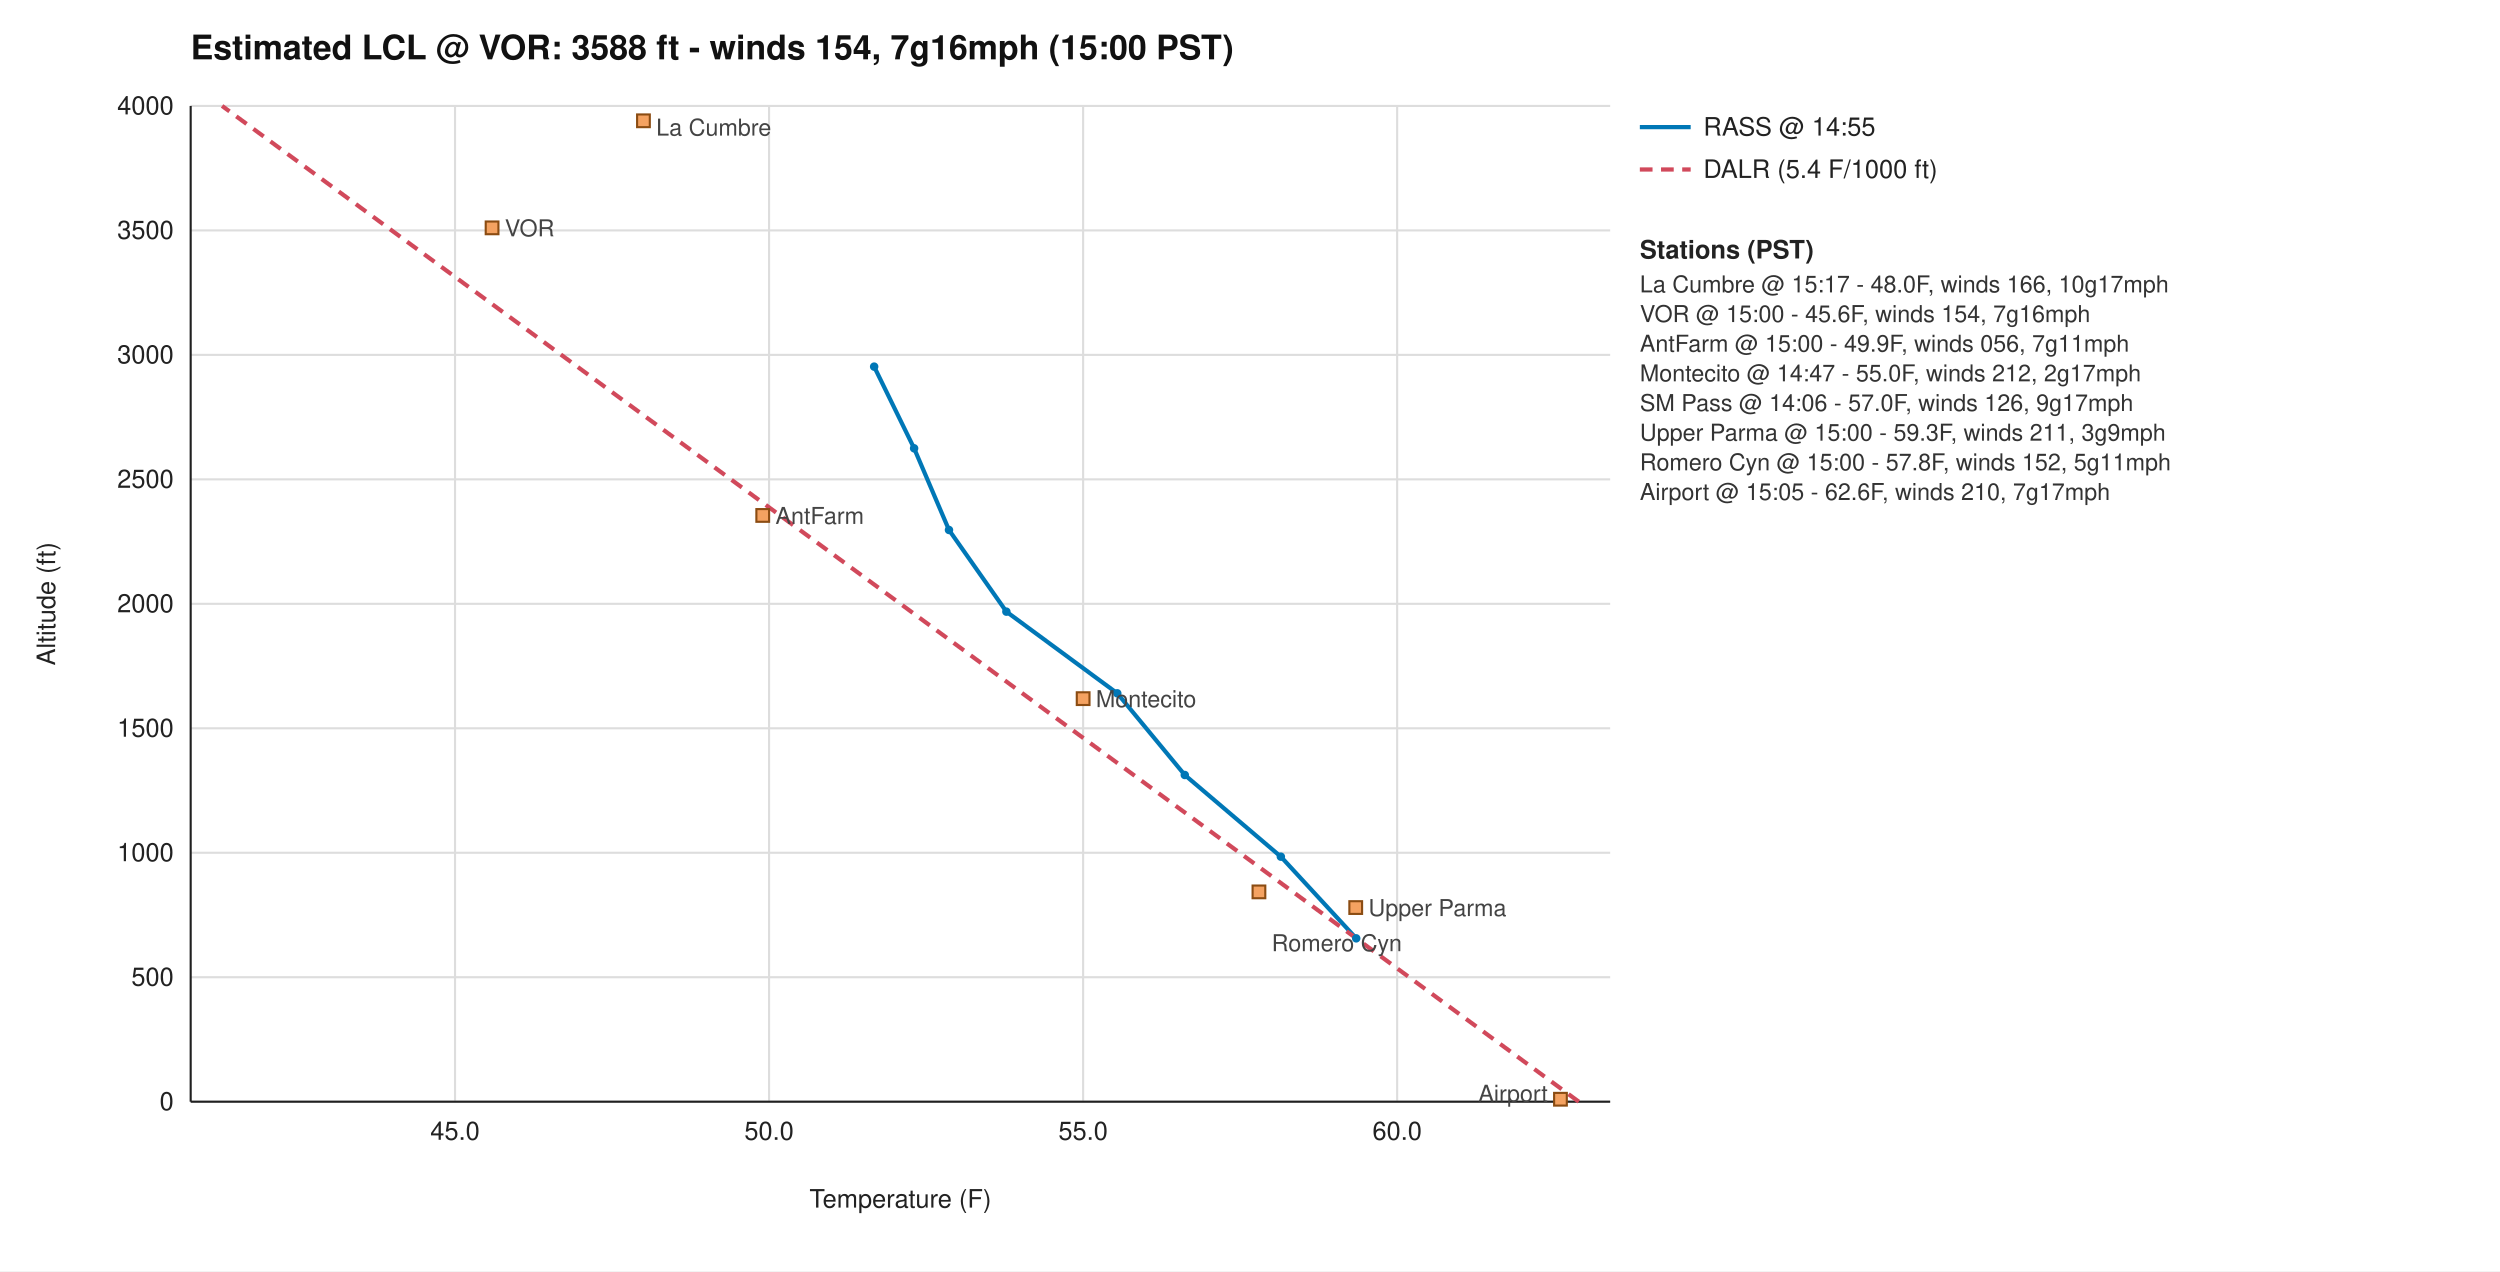
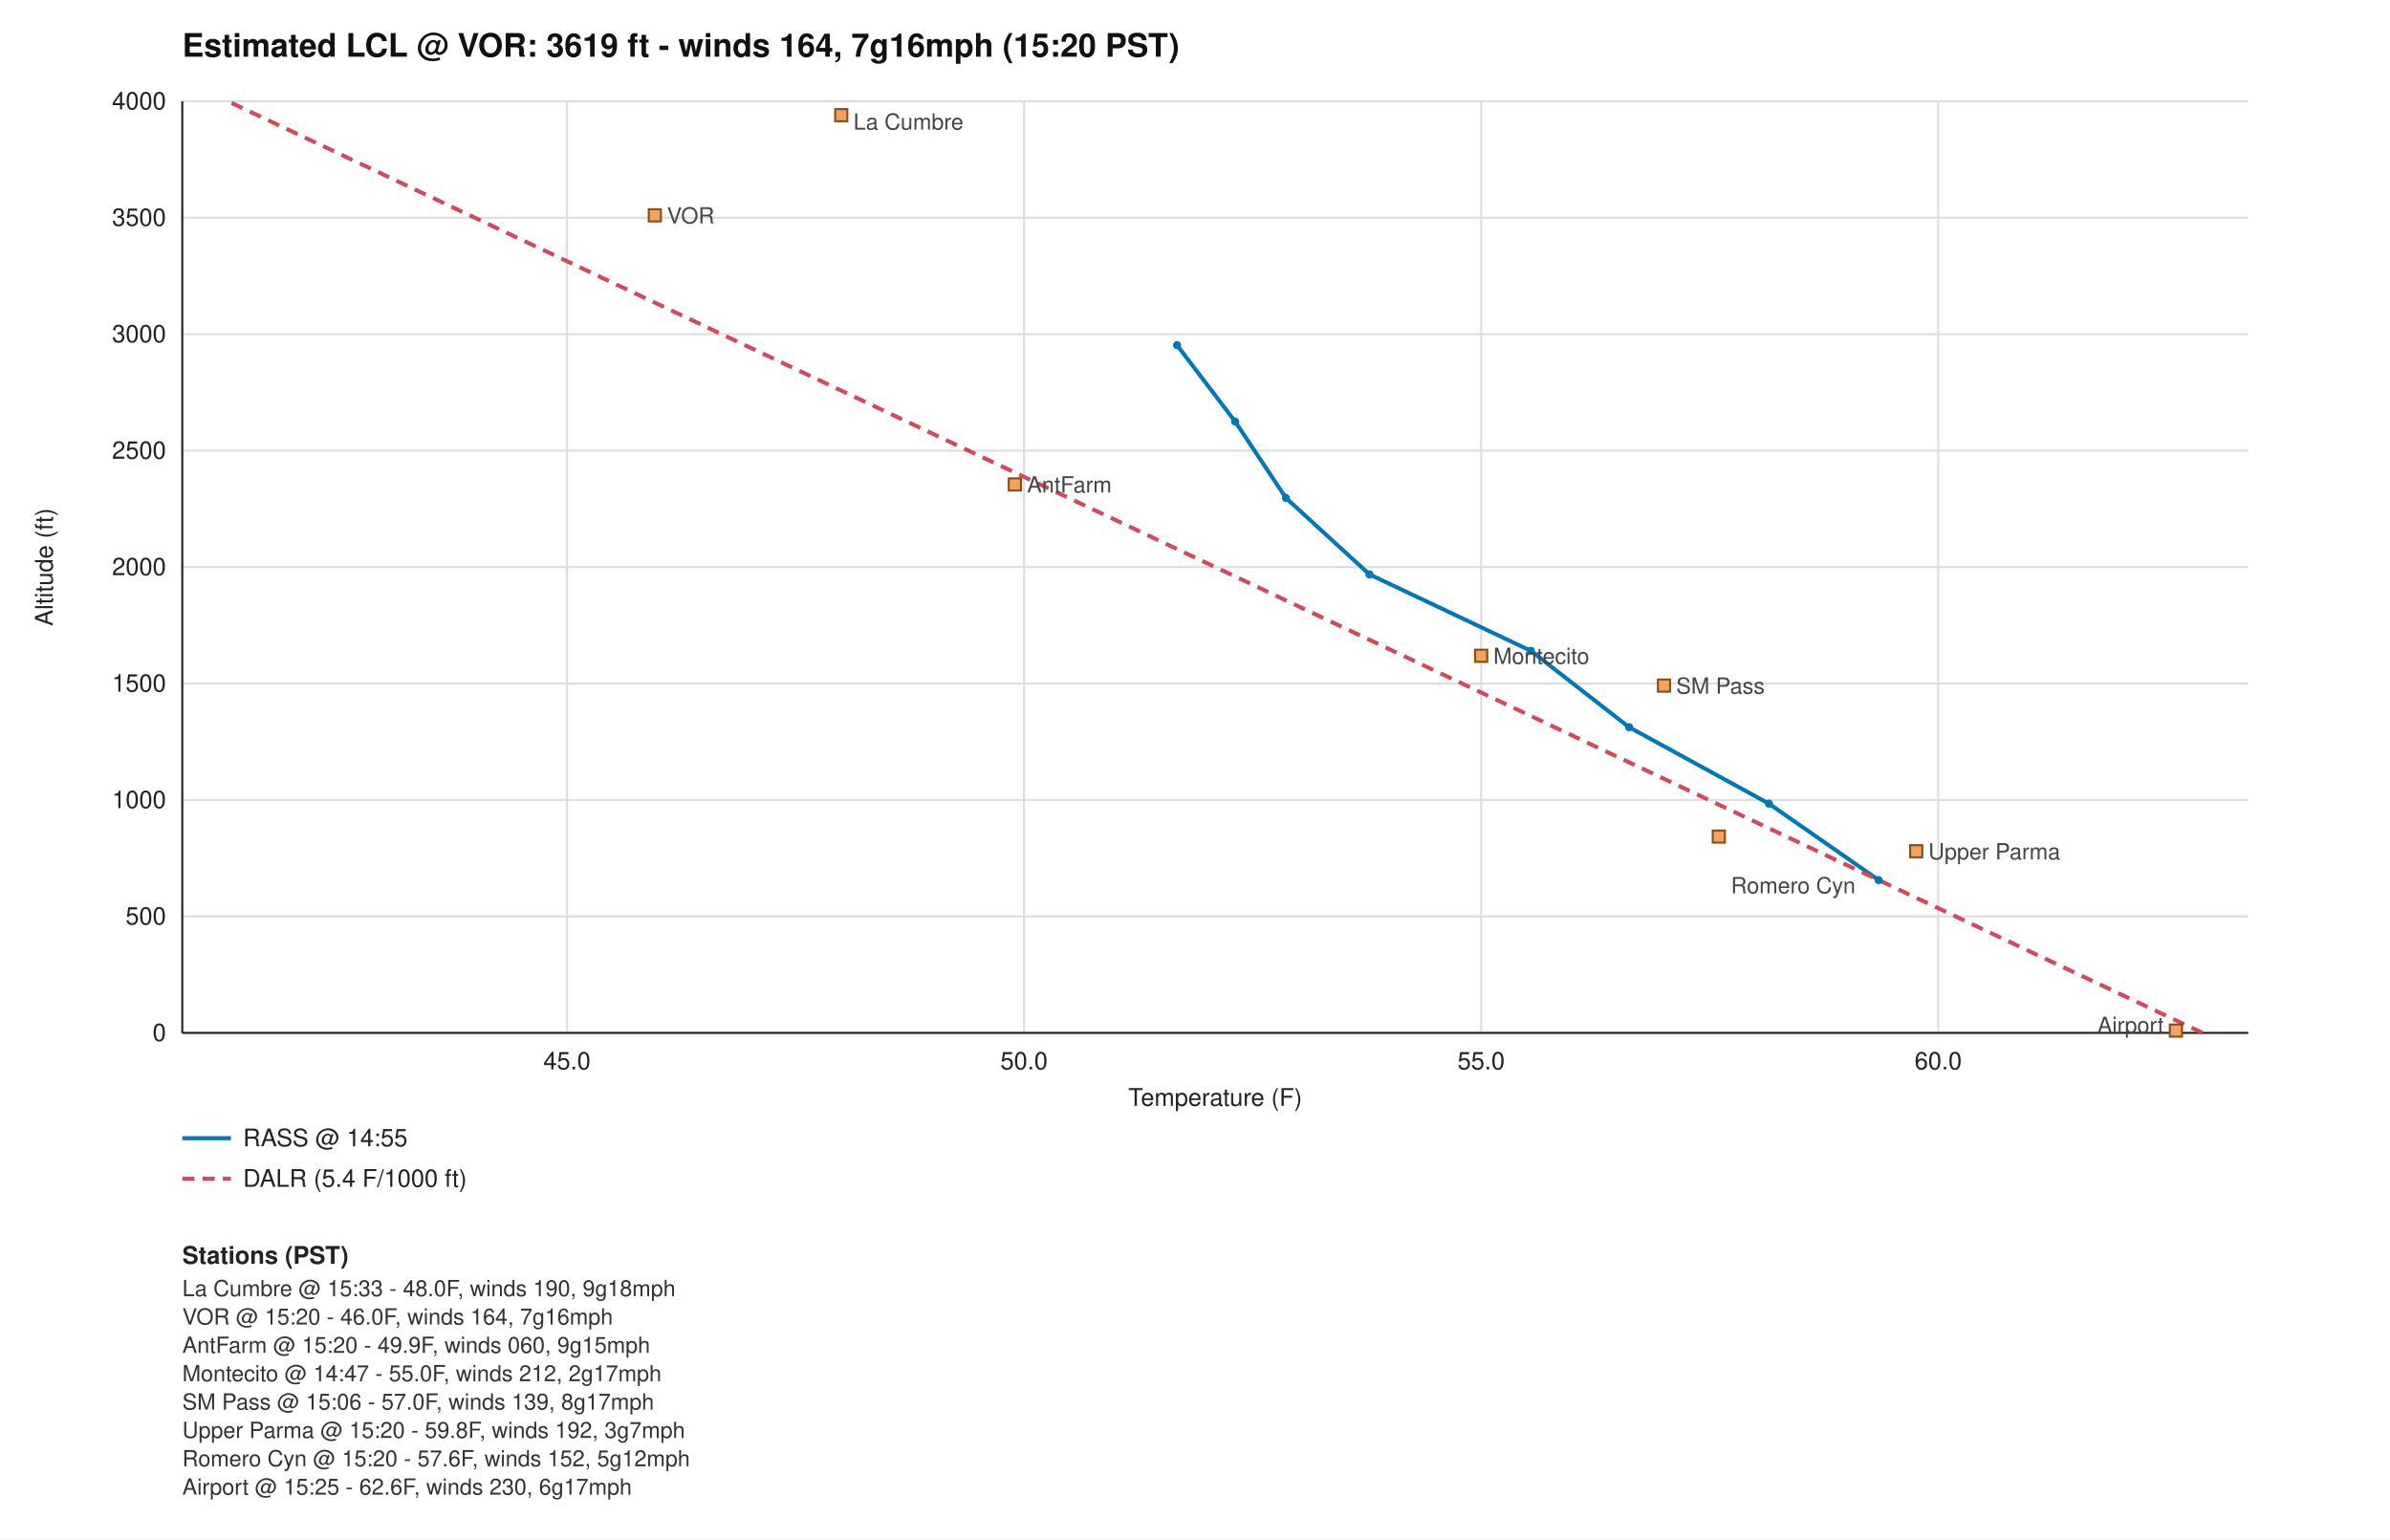
- <svg xmlns="http://www.w3.org/2000/svg" width="1180" height="600" viewBox="0 0 1180 600">
+ <svg xmlns="http://www.w3.org/2000/svg" width="1180" height="760" viewBox="0 0 1180 760">
  <style>
  .axis { stroke: #202020; stroke-width: 1; }
  .grid { stroke: #dddddd; stroke-width: 1; }
  .title { font-family: Helvetica, Arial, sans-serif; font-size: 16px; font-weight: 600; fill: #111111; }
  .label { font-family: Helvetica, Arial, sans-serif; font-size: 12px; fill: #222222; }
  .legend-h { font-family: Helvetica, Arial, sans-serif; font-size: 12px; font-weight: 600; fill: #222222; }
  .legend-row { font-family: Helvetica, Arial, sans-serif; font-size: 11px; fill: #333333; }
  .rass { fill: none; stroke: #0077b6; stroke-width: 2; }
  .dalr { fill: none; stroke: #d1495b; stroke-width: 2; stroke-dasharray: 6 4; }
  .rass-point { fill: #0077b6; }
  .station { fill: #f4a261; stroke: #8b4c12; stroke-width: 1; }
  .station-label { font-family: Helvetica, Arial, sans-serif; font-size: 11px; fill: #444444; }
</style>
-   <rect x="0" y="0" width="1180" height="600" fill="#ffffff" />
-   <text class="title" x="90" y="28">Estimated LCL @ VOR: 3588 ft - winds 154, 7g16mph (15:00 PST)</text>
-   <line class="grid" x1="90" y1="520.00" x2="760" y2="520.00" />
-   <text class="label" x="82" y="524.00" text-anchor="end">0</text>
-   <line class="grid" x1="90" y1="461.25" x2="760" y2="461.25" />
-   <text class="label" x="82" y="465.25" text-anchor="end">500</text>
-   <line class="grid" x1="90" y1="402.50" x2="760" y2="402.50" />
-   <text class="label" x="82" y="406.50" text-anchor="end">1000</text>
-   <line class="grid" x1="90" y1="343.75" x2="760" y2="343.75" />
-   <text class="label" x="82" y="347.75" text-anchor="end">1500</text>
-   <line class="grid" x1="90" y1="285.00" x2="760" y2="285.00" />
-   <text class="label" x="82" y="289.00" text-anchor="end">2000</text>
-   <line class="grid" x1="90" y1="226.25" x2="760" y2="226.25" />
-   <text class="label" x="82" y="230.25" text-anchor="end">2500</text>
-   <line class="grid" x1="90" y1="167.50" x2="760" y2="167.50" />
-   <text class="label" x="82" y="171.50" text-anchor="end">3000</text>
-   <line class="grid" x1="90" y1="108.75" x2="760" y2="108.75" />
-   <text class="label" x="82" y="112.75" text-anchor="end">3500</text>
-   <line class="grid" x1="90" y1="50.00" x2="760" y2="50.00" />
+   <rect x="0" y="0" width="1180" height="760" fill="#ffffff" />
+   <text class="title" x="90" y="28">Estimated LCL @ VOR: 3619 ft - winds 164, 7g16mph (15:20 PST)</text>
+   <line class="grid" x1="90" y1="510.00" x2="1110" y2="510.00" />
+   <text class="label" x="82" y="514.00" text-anchor="end">0</text>
+   <line class="grid" x1="90" y1="452.50" x2="1110" y2="452.50" />
+   <text class="label" x="82" y="456.50" text-anchor="end">500</text>
+   <line class="grid" x1="90" y1="395.00" x2="1110" y2="395.00" />
+   <text class="label" x="82" y="399.00" text-anchor="end">1000</text>
+   <line class="grid" x1="90" y1="337.50" x2="1110" y2="337.50" />
+   <text class="label" x="82" y="341.50" text-anchor="end">1500</text>
+   <line class="grid" x1="90" y1="280.00" x2="1110" y2="280.00" />
+   <text class="label" x="82" y="284.00" text-anchor="end">2000</text>
+   <line class="grid" x1="90" y1="222.50" x2="1110" y2="222.50" />
+   <text class="label" x="82" y="226.50" text-anchor="end">2500</text>
+   <line class="grid" x1="90" y1="165.00" x2="1110" y2="165.00" />
+   <text class="label" x="82" y="169.00" text-anchor="end">3000</text>
+   <line class="grid" x1="90" y1="107.50" x2="1110" y2="107.50" />
+   <text class="label" x="82" y="111.50" text-anchor="end">3500</text>
+   <line class="grid" x1="90" y1="50.00" x2="1110" y2="50.00" />
  <text class="label" x="82" y="54.00" text-anchor="end">4000</text>
-   <line class="grid" x1="214.77" y1="50" x2="214.77" y2="520" />
-   <text class="label" x="214.77" y="538" text-anchor="middle">45.0</text>
-   <line class="grid" x1="363.00" y1="50" x2="363.00" y2="520" />
-   <text class="label" x="363.00" y="538" text-anchor="middle">50.0</text>
-   <line class="grid" x1="511.23" y1="50" x2="511.23" y2="520" />
-   <text class="label" x="511.23" y="538" text-anchor="middle">55.0</text>
-   <line class="grid" x1="659.46" y1="50" x2="659.46" y2="520" />
-   <text class="label" x="659.46" y="538" text-anchor="middle">60.0</text>
-   <line class="axis" x1="90" y1="50" x2="90" y2="520" />
-   <line class="axis" x1="90" y1="520" x2="760" y2="520" />
-   <text class="label" x="425.00" y="570" text-anchor="middle">Temperature (F)</text>
-   <text class="label" x="26" y="285.00" text-anchor="middle" transform="rotate(-90 26 285.00)">Altitude (ft)</text>
-   <path class="rass" d="M640.13,442.90 L604.56,404.35 L559.22,365.80 L527.36,327.25 L475.01,288.70 L447.92,250.15 L431.46,211.60 L412.60,173.05" />
-   <path class="dalr" d="M745.18,520.00 L104.82,50.00" />
-   <circle class="rass-point" cx="640.13" cy="442.90" r="2" />
-   <circle class="rass-point" cx="604.56" cy="404.35" r="2" />
-   <circle class="rass-point" cx="559.22" cy="365.80" r="2" />
-   <circle class="rass-point" cx="527.36" cy="327.25" r="2" />
-   <circle class="rass-point" cx="475.01" cy="288.70" r="2" />
-   <circle class="rass-point" cx="447.92" cy="250.15" r="2" />
-   <circle class="rass-point" cx="431.46" cy="211.60" r="2" />
-   <circle class="rass-point" cx="412.60" cy="173.05" r="2" />
-   <rect class="station" x="300.71" y="54.02" width="6" height="6" />
-   <text class="station-label" x="309.71" y="64.00" text-anchor="start">La Cumbre</text>
-   <rect class="station" x="229.26" y="104.55" width="6" height="6" />
-   <text class="station-label" x="238.26" y="111.55" text-anchor="start">VOR</text>
-   <rect class="station" x="357.01" y="240.29" width="6" height="6" />
-   <text class="station-label" x="366.01" y="247.29" text-anchor="start">AntFarm</text>
-   <rect class="station" x="508.24" y="326.76" width="6" height="6" />
-   <text class="station-label" x="517.24" y="333.76" text-anchor="start">Montecito</text>
-   <rect class="station" x="636.90" y="425.37" width="6" height="6" />
-   <text class="station-label" x="645.90" y="432.37" text-anchor="start">Upper Parma</text>
-   <rect class="station" x="591.22" y="417.97" width="6" height="6" />
-   <text class="station-label" x="600.22" y="448.97" text-anchor="start">Romero Cyn</text>
-   <rect class="station" x="733.54" y="515.84" width="6" height="6" />
-   <text class="station-label" x="730.54" y="520.00" text-anchor="end">Airport</text>
-   <line class="rass" x1="774" y1="60" x2="798" y2="60" />
-   <text class="label" x="804" y="64">RASS @ 14:55</text>
-   <line class="dalr" x1="774" y1="80" x2="798" y2="80" />
-   <text class="label" x="804" y="84">DALR (5.4 F/1000 ft)</text>
-   <text class="legend-h" x="774" y="122">Stations (PST)</text>
-   <text class="legend-row" x="774" y="138">La Cumbre @ 15:17 - 48.0F, winds 166, 10g17mph</text>
-   <text class="legend-row" x="774" y="152">VOR @ 15:00 - 45.6F, winds 154, 7g16mph</text>
-   <text class="legend-row" x="774" y="166">AntFarm @ 15:00 - 49.9F, winds 056, 7g11mph</text>
-   <text class="legend-row" x="774" y="180">Montecito @ 14:47 - 55.0F, winds 212, 2g17mph</text>
-   <text class="legend-row" x="774" y="194">SM Pass @ 14:06 - 57.0F, winds 126, 9g17mph</text>
-   <text class="legend-row" x="774" y="208">Upper Parma @ 15:00 - 59.3F, winds 211, 3g9mph</text>
-   <text class="legend-row" x="774" y="222">Romero Cyn @ 15:00 - 57.8F, winds 152, 5g11mph</text>
-   <text class="legend-row" x="774" y="236">Airport @ 15:05 - 62.6F, winds 210, 7g17mph</text>
+   <line class="grid" x1="279.95" y1="50" x2="279.95" y2="510" />
+   <text class="label" x="279.95" y="528" text-anchor="middle">45.0</text>
+   <line class="grid" x1="505.61" y1="50" x2="505.61" y2="510" />
+   <text class="label" x="505.61" y="528" text-anchor="middle">50.0</text>
+   <line class="grid" x1="731.28" y1="50" x2="731.28" y2="510" />
+   <text class="label" x="731.28" y="528" text-anchor="middle">55.0</text>
+   <line class="grid" x1="956.94" y1="50" x2="956.94" y2="510" />
+   <text class="label" x="956.94" y="528" text-anchor="middle">60.0</text>
+   <line class="axis" x1="90" y1="50" x2="90" y2="510" />
+   <line class="axis" x1="90" y1="510" x2="1110" y2="510" />
+   <text class="label" x="600.00" y="546" text-anchor="middle">Temperature (F)</text>
+   <text class="label" x="26" y="280.00" text-anchor="middle" transform="rotate(-90 26 280.00)">Altitude (ft)</text>
+   <path class="rass" d="M927.51,434.54 L873.36,396.81 L804.34,359.08 L755.83,321.35 L676.14,283.62 L634.90,245.89 L609.83,208.16 L581.13,170.43" />
+   <path class="dalr" d="M1087.43,510.00 L112.57,50.00" />
+   <circle class="rass-point" cx="927.51" cy="434.54" r="2" />
+   <circle class="rass-point" cx="873.36" cy="396.81" r="2" />
+   <circle class="rass-point" cx="804.34" cy="359.08" r="2" />
+   <circle class="rass-point" cx="755.83" cy="321.35" r="2" />
+   <circle class="rass-point" cx="676.14" cy="283.62" r="2" />
+   <circle class="rass-point" cx="634.90" cy="245.89" r="2" />
+   <circle class="rass-point" cx="609.83" cy="208.16" r="2" />
+   <circle class="rass-point" cx="581.13" cy="170.43" r="2" />
+   <rect class="station" x="412.35" y="53.87" width="6" height="6" />
+   <text class="station-label" x="421.35" y="64.00" text-anchor="start">La Cumbre</text>
+   <rect class="station" x="320.31" y="103.33" width="6" height="6" />
+   <text class="station-label" x="329.31" y="110.33" text-anchor="start">VOR</text>
+   <rect class="station" x="498.06" y="236.18" width="6" height="6" />
+   <text class="station-label" x="507.06" y="243.18" text-anchor="start">AntFarm</text>
+   <rect class="station" x="728.30" y="320.80" width="6" height="6" />
+   <text class="station-label" x="737.30" y="327.80" text-anchor="start">Montecito</text>
+   <rect class="station" x="818.55" y="335.52" width="6" height="6" />
+   <text class="station-label" x="827.55" y="342.52" text-anchor="start">SM Pass</text>
+   <rect class="station" x="943.09" y="417.32" width="6" height="6" />
+   <text class="station-label" x="952.09" y="424.32" text-anchor="start">Upper Parma</text>
+   <rect class="station" x="845.61" y="410.07" width="6" height="6" />
+   <text class="station-label" x="854.61" y="441.07" text-anchor="start">Romero Cyn</text>
+   <rect class="station" x="1071.29" y="505.87" width="6" height="6" />
+   <text class="station-label" x="1068.29" y="510.00" text-anchor="end">Airport</text>
+   <line class="rass" x1="90" y1="562" x2="114" y2="562" />
+   <text class="label" x="120" y="566">RASS @ 14:55</text>
+   <line class="dalr" x1="90" y1="582" x2="114" y2="582" />
+   <text class="label" x="120" y="586">DALR (5.4 F/1000 ft)</text>
+   <text class="legend-h" x="90" y="624">Stations (PST)</text>
+   <text class="legend-row" x="90" y="640">La Cumbre @ 15:33 - 48.0F, winds 190, 9g18mph</text>
+   <text class="legend-row" x="90" y="654">VOR @ 15:20 - 46.0F, winds 164, 7g16mph</text>
+   <text class="legend-row" x="90" y="668">AntFarm @ 15:20 - 49.9F, winds 060, 9g15mph</text>
+   <text class="legend-row" x="90" y="682">Montecito @ 14:47 - 55.0F, winds 212, 2g17mph</text>
+   <text class="legend-row" x="90" y="696">SM Pass @ 15:06 - 57.0F, winds 139, 8g17mph</text>
+   <text class="legend-row" x="90" y="710">Upper Parma @ 15:20 - 59.8F, winds 192, 3g7mph</text>
+   <text class="legend-row" x="90" y="724">Romero Cyn @ 15:20 - 57.6F, winds 152, 5g12mph</text>
+   <text class="legend-row" x="90" y="738">Airport @ 15:25 - 62.6F, winds 230, 6g17mph</text>
</svg>
